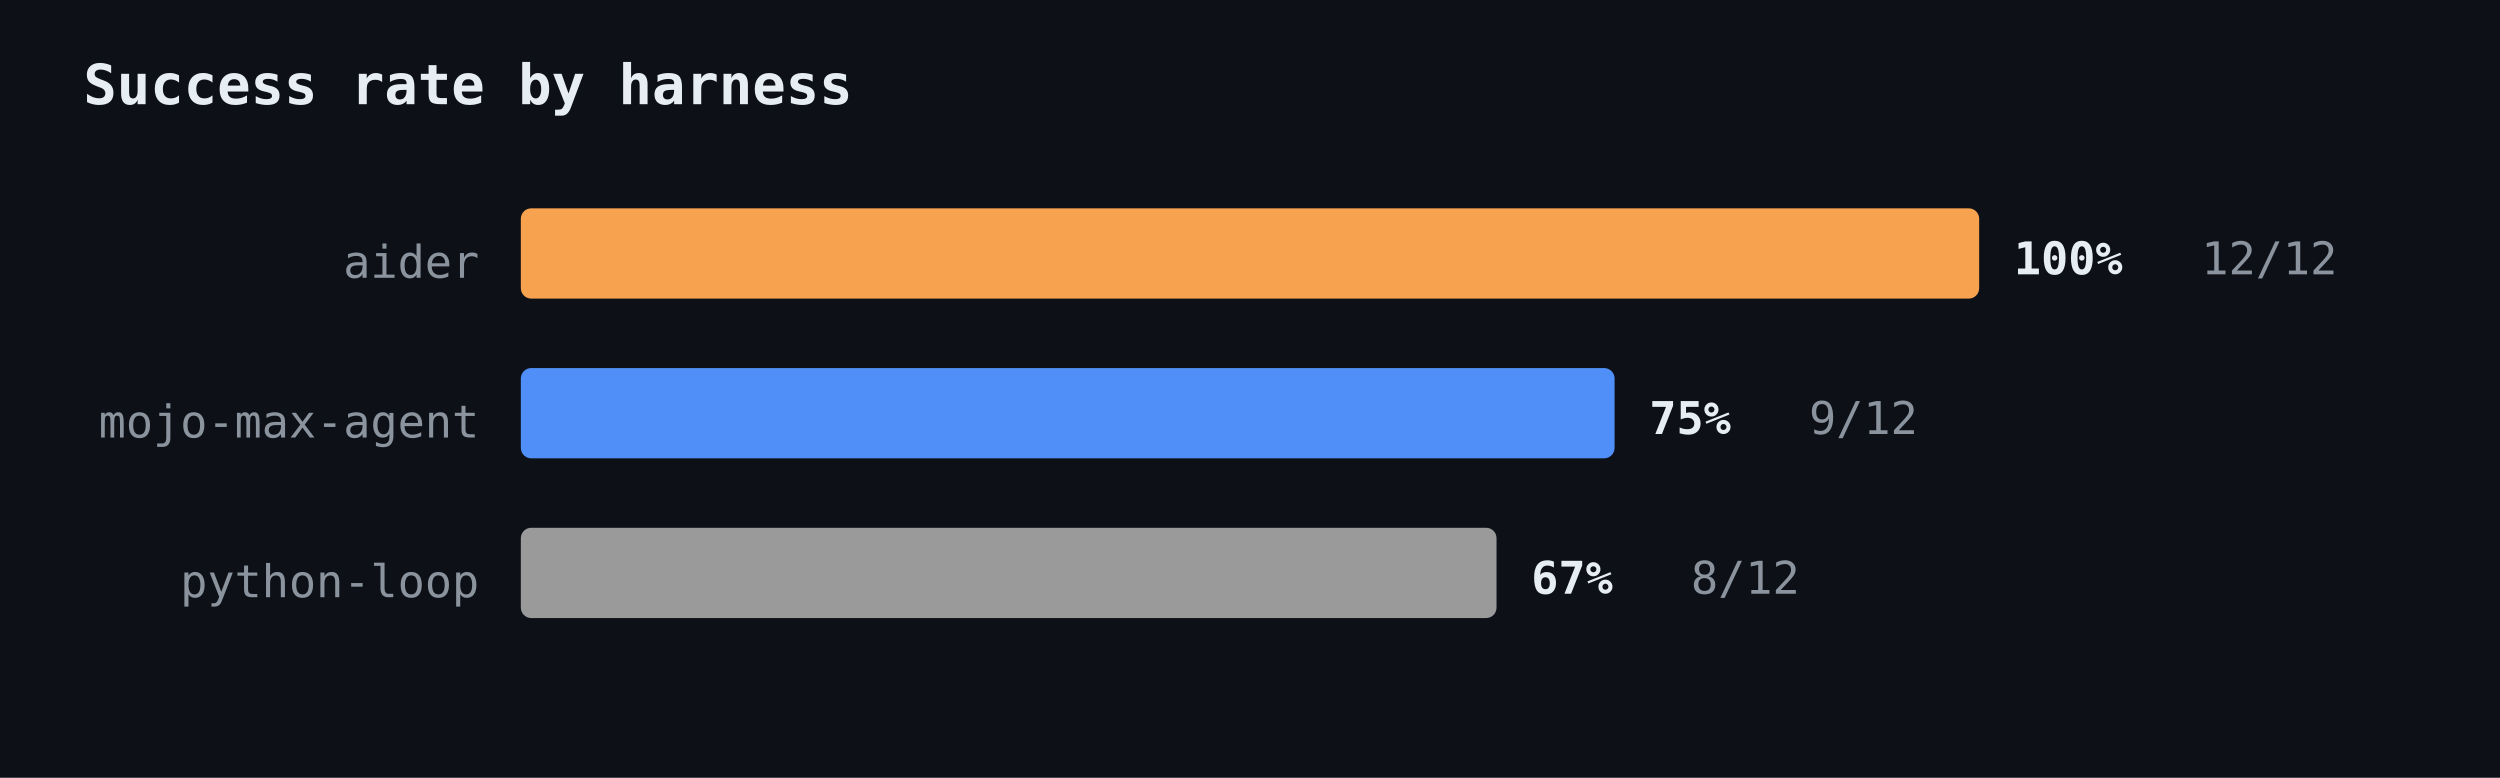
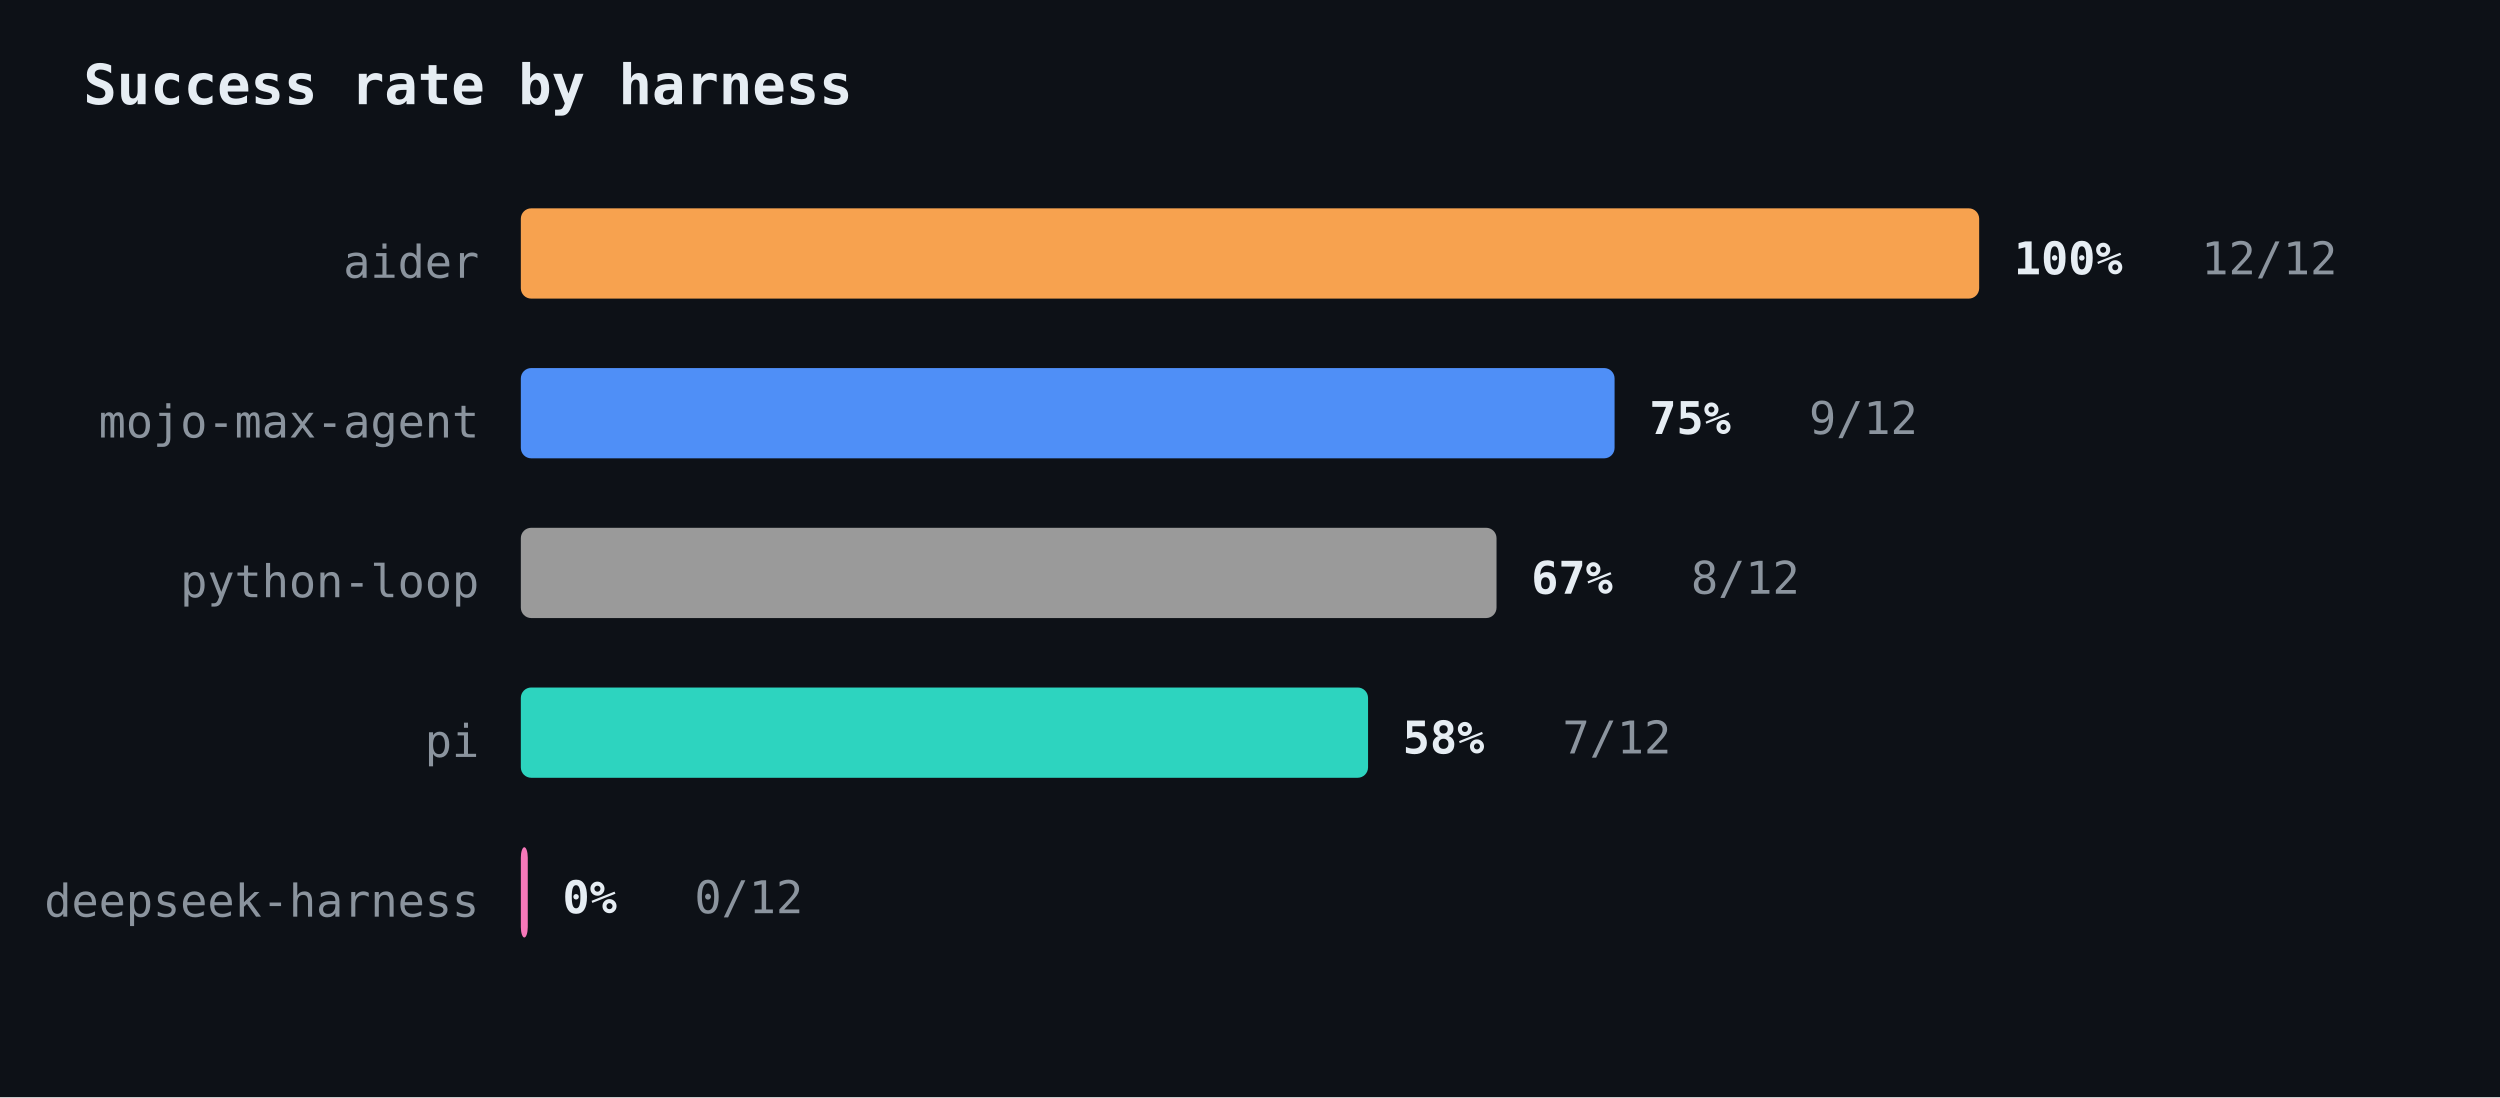
- <svg xmlns="http://www.w3.org/2000/svg" width="720" height="224" font-family="ui-monospace,monospace" font-size="13">
-   <rect width="720" height="224" fill="#0d1117" />
+ <svg xmlns="http://www.w3.org/2000/svg" width="720" height="316" font-family="ui-monospace,monospace" font-size="13">
+   <rect width="720" height="316" fill="#0d1117" />
  <text x="24" y="30" fill="#e6edf3" font-size="16" font-weight="bold">Success rate by harness</text>
  <text x="138" y="80" fill="#8b949e" text-anchor="end">aider</text>
  <rect x="150" y="60" width="420" height="26" rx="3" fill="#f7a24f" />
  <text x="580" y="79" fill="#e6edf3" font-weight="bold">100%</text>
  <text x="634" y="79" fill="#8b949e">12/12</text>
  <text x="138" y="126" fill="#8b949e" text-anchor="end">mojo-max-agent</text>
  <rect x="150" y="106" width="315" height="26" rx="3" fill="#4f8ff7" />
  <text x="475" y="125" fill="#e6edf3" font-weight="bold">75%</text>
  <text x="521" y="125" fill="#8b949e">9/12</text>
  <text x="138" y="172" fill="#8b949e" text-anchor="end">python-loop</text>
  <rect x="150" y="152" width="281" height="26" rx="3" fill="#9a9a9a" />
  <text x="441" y="171" fill="#e6edf3" font-weight="bold">67%</text>
  <text x="487" y="171" fill="#8b949e">8/12</text>
+   <text x="138" y="218" fill="#8b949e" text-anchor="end">pi</text>
+   <rect x="150" y="198" width="244" height="26" rx="3" fill="#2dd4bf" />
+   <text x="404" y="217" fill="#e6edf3" font-weight="bold">58%</text>
+   <text x="450" y="217" fill="#8b949e">7/12</text>
+   <text x="138" y="264" fill="#8b949e" text-anchor="end">deepseek-harness</text>
+   <rect x="150" y="244" width="2" height="26" rx="3" fill="#f778ba" />
+   <text x="162" y="263" fill="#e6edf3" font-weight="bold">0%</text>
+   <text x="200" y="263" fill="#8b949e">0/12</text>
</svg>
